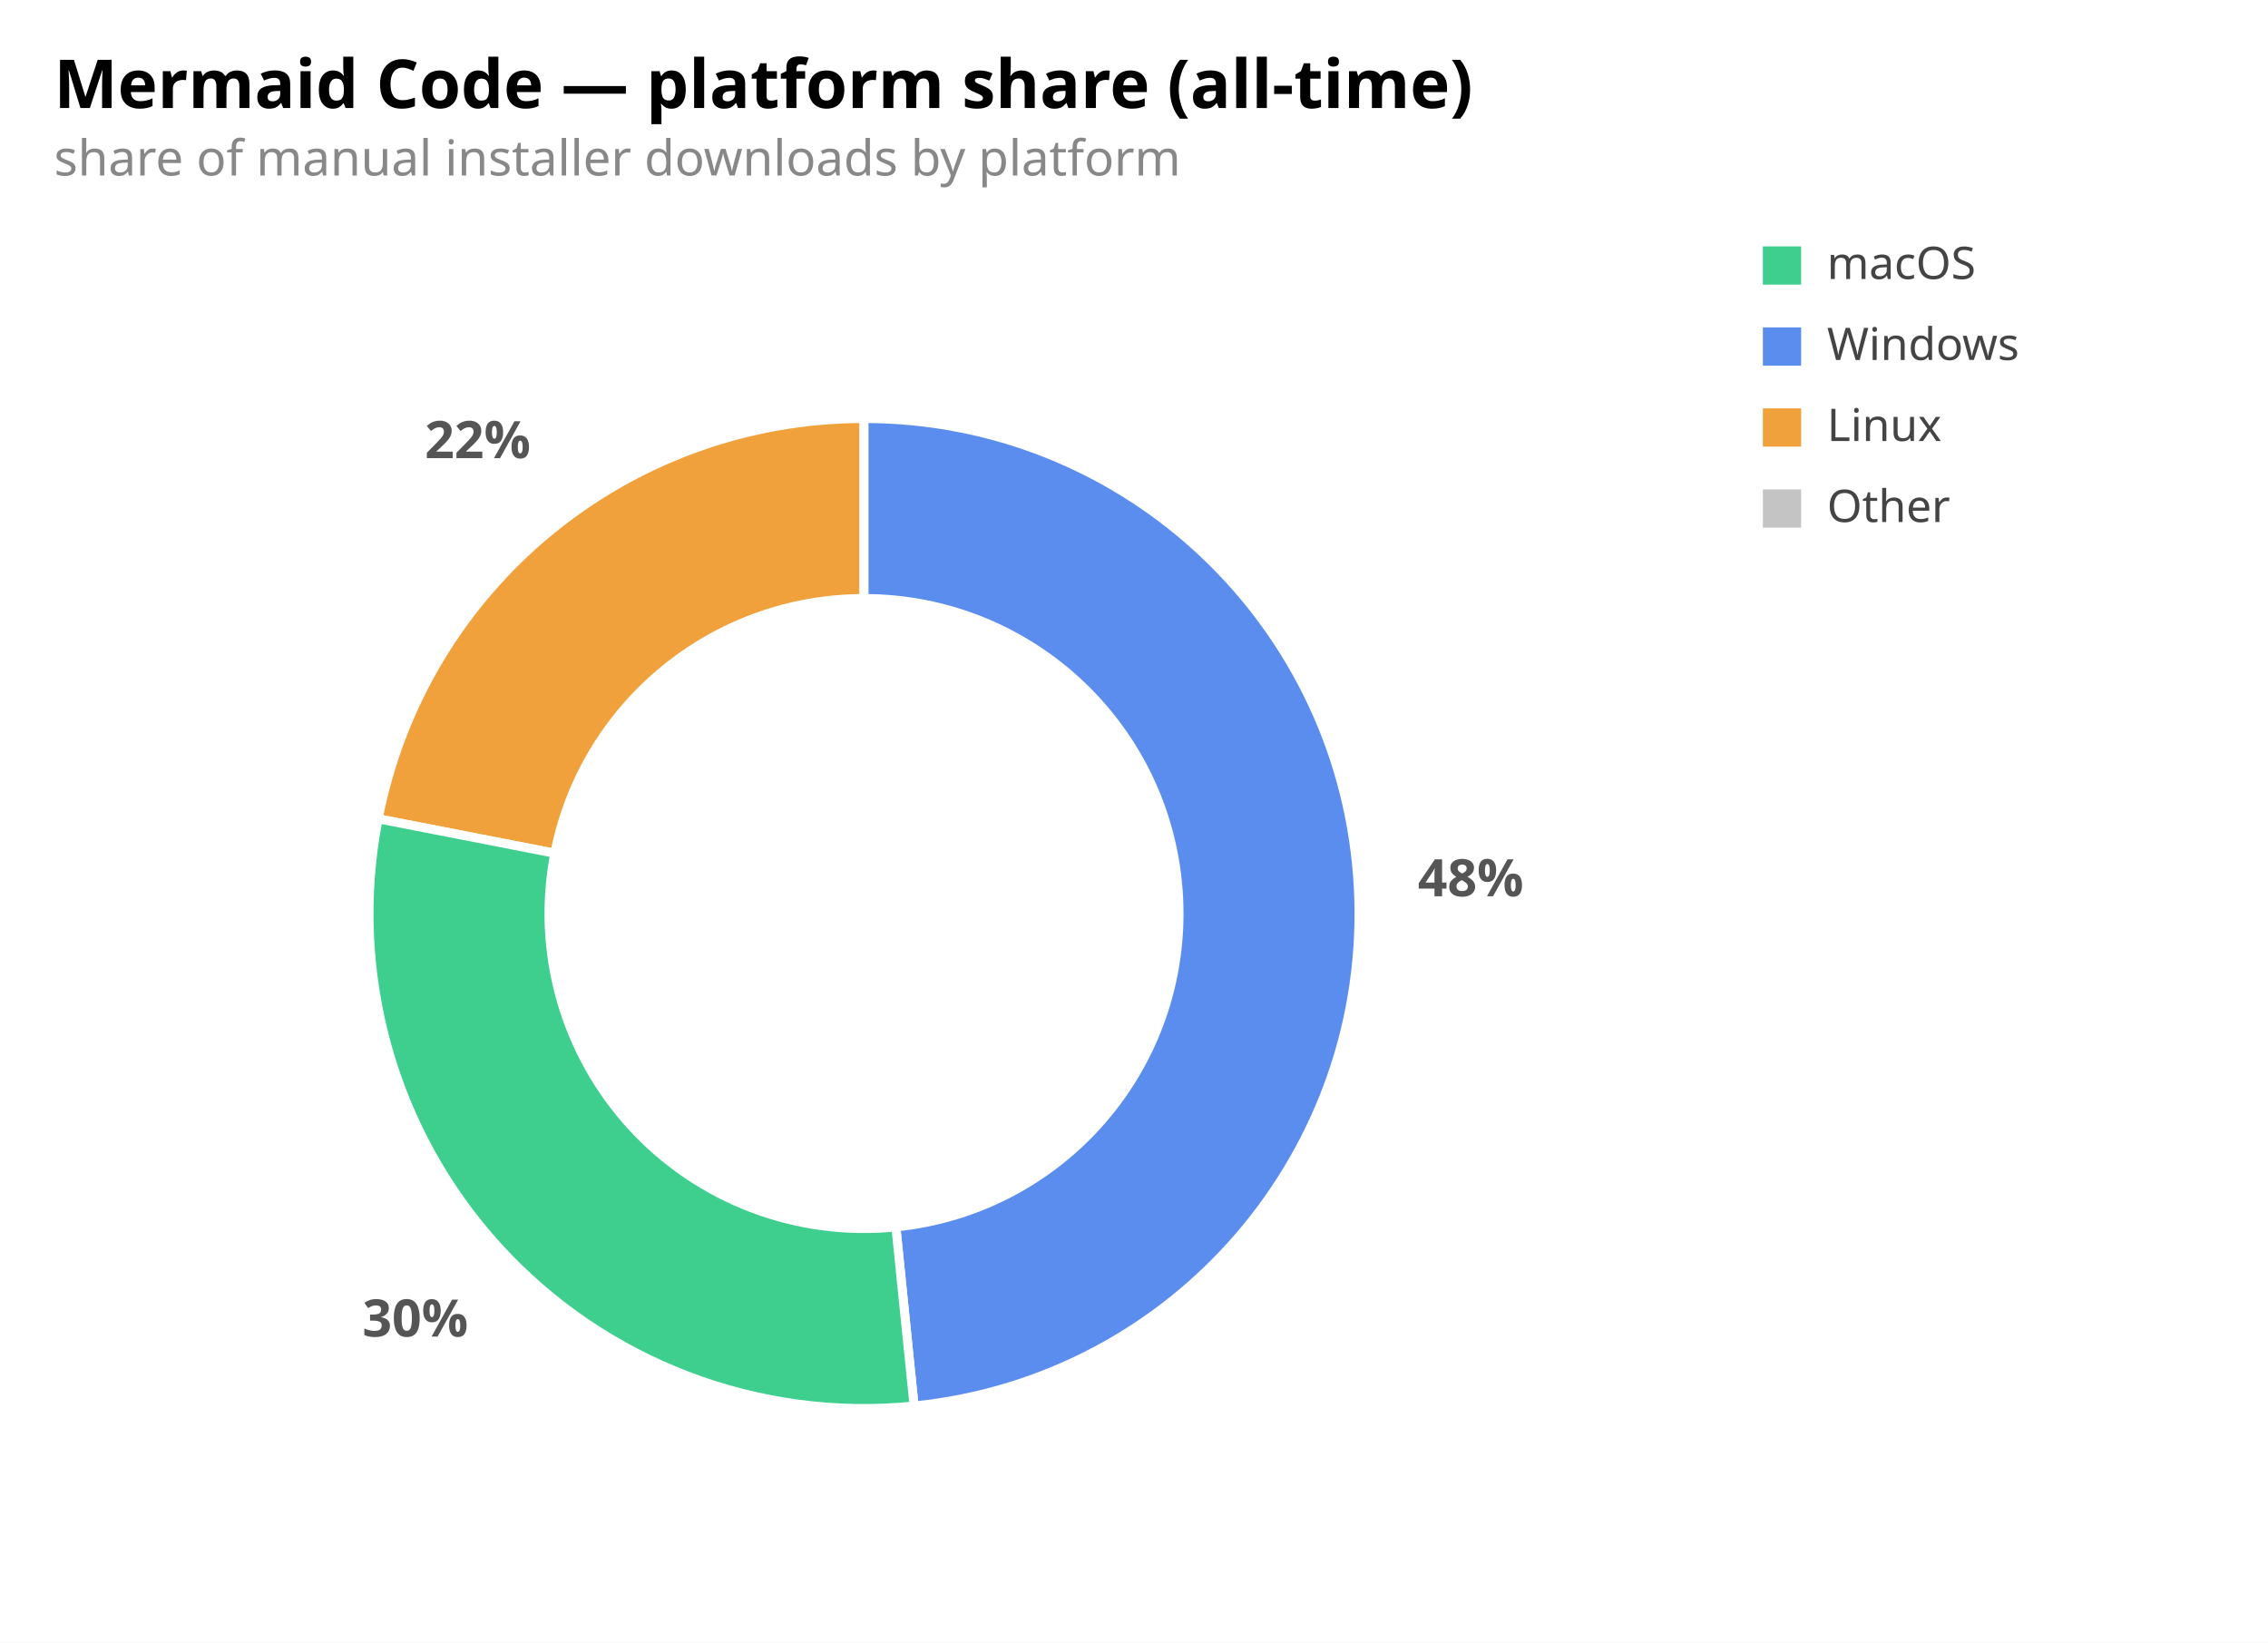
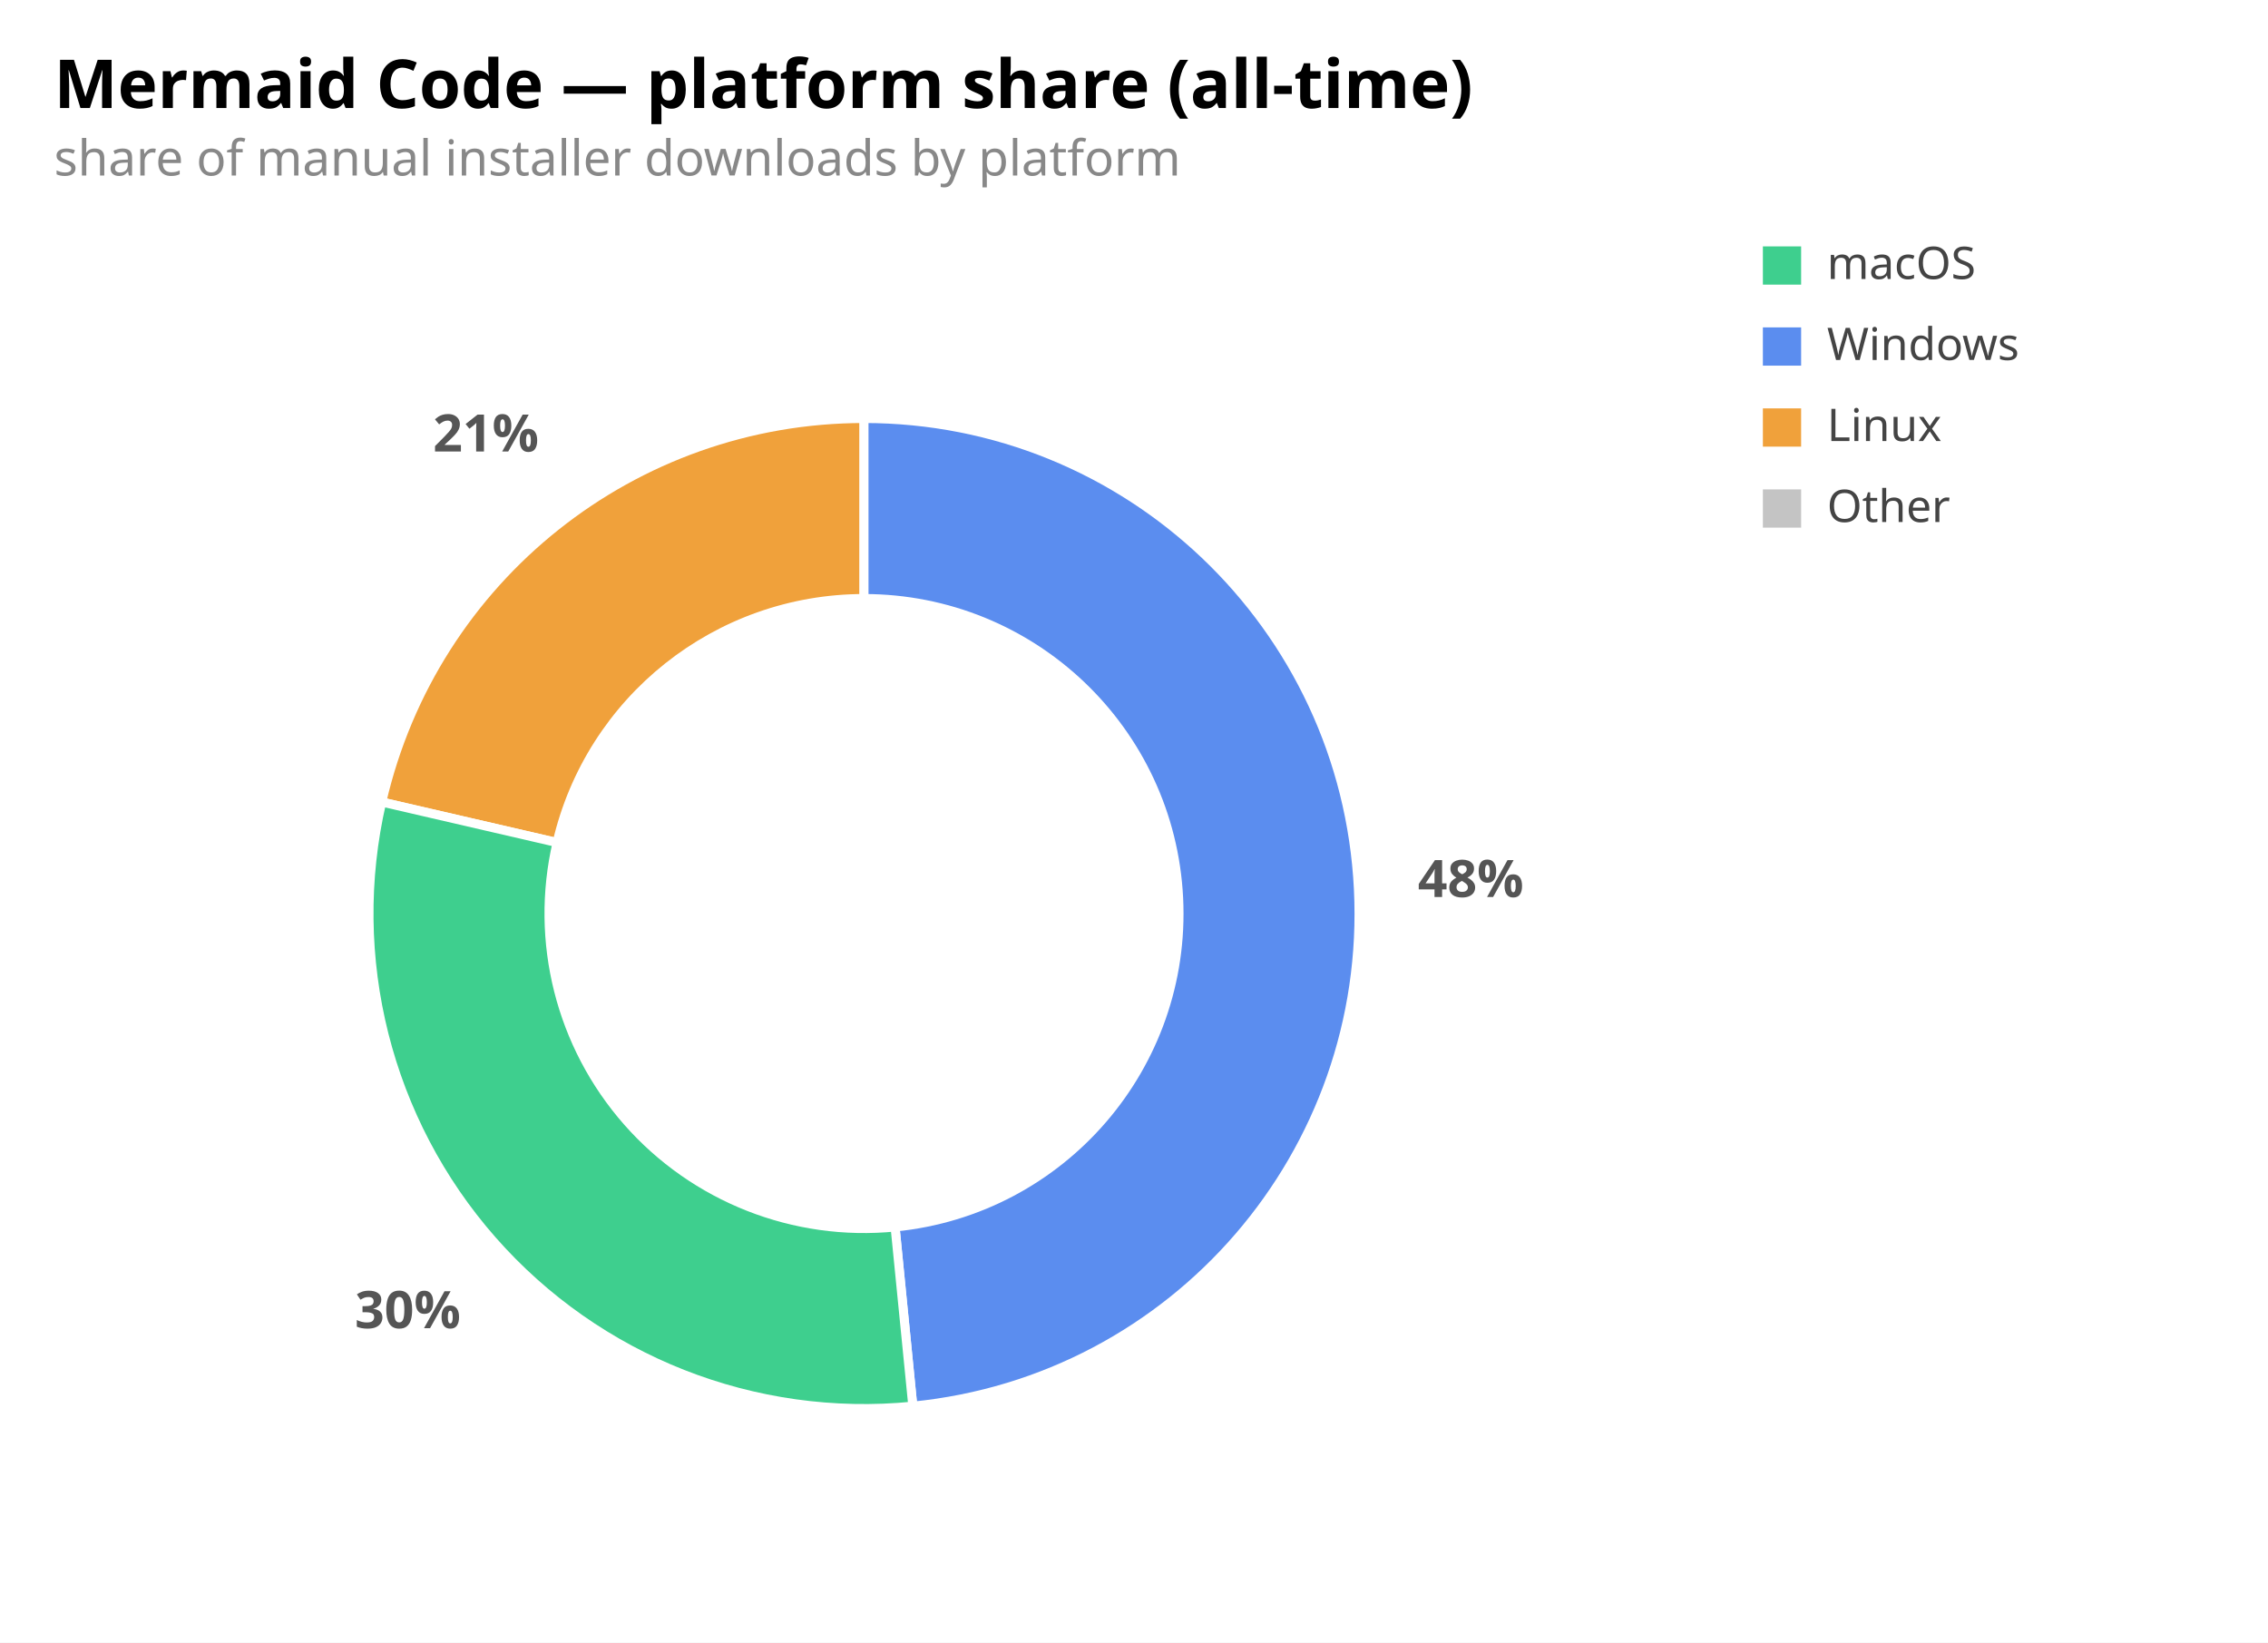
<svg xmlns="http://www.w3.org/2000/svg" version="1.1" class="marks" width="504" height="365" viewBox="0 0 504 365">
  <rect width="504" height="365" fill="white" />
  <g fill="none" stroke-miterlimit="4" transform="translate(12,53)">
    <g class="mark-group role-frame root" role="graphics-object" aria-roledescription="group mark container">
      <g transform="translate(0,0)">
        <path class="background" aria-hidden="true" d="M0,0h360v300h-360Z" />
        <g>
          <g class="mark-arc role-mark layer_0_marks" role="graphics-object" aria-roledescription="arc mark container">
-             <path aria-label="downloads: 34; platform: Linux" role="graphics-symbol" aria-roledescription="arc mark" transform="translate(180,150)" d="M0,-110A110,110,0,0,0,-107.967,-21.05L-68.706,-13.395A70,70,0,0,1,0,-70Z" fill="#f0a13b" stroke="white" stroke-width="2" />
-             <path aria-label="downloads: 75; platform: Windows" role="graphics-symbol" aria-roledescription="arc mark" transform="translate(180,150)" d="M11.129,109.436A110,110,0,0,0,0,-110L0,-70A70,70,0,0,1,7.082,69.641Z" fill="#5b8def" stroke="white" stroke-width="2" />
-             <path aria-label="downloads: 46; platform: macOS" role="graphics-symbol" aria-roledescription="arc mark" transform="translate(180,150)" d="M-107.967,-21.05A110,110,0,0,0,11.129,109.436L7.082,69.641A70,70,0,0,1,-68.706,-13.395Z" fill="#3ecf8e" stroke="white" stroke-width="2" />
+             <path aria-label="downloads: 34; platform: Linux" role="graphics-symbol" aria-roledescription="arc mark" transform="translate(180,150)" d="M0,-110A110,110,0,0,0,-107.173,-24.78L-68.201,-15.769A70,70,0,0,1,0,-70Z" fill="#f0a13b" stroke="white" stroke-width="2" />
+             <path aria-label="downloads: 77; platform: Windows" role="graphics-symbol" aria-roledescription="arc mark" transform="translate(180,150)" d="M10.849,109.464A110,110,0,0,0,0,-110L0,-70A70,70,0,0,1,6.904,69.659Z" fill="#5b8def" stroke="white" stroke-width="2" />
+             <path aria-label="downloads: 48; platform: macOS" role="graphics-symbol" aria-roledescription="arc mark" transform="translate(180,150)" d="M-107.173,-24.78A110,110,0,0,0,10.849,109.464L6.904,69.659A70,70,0,0,1,-68.201,-15.769Z" fill="#3ecf8e" stroke="white" stroke-width="2" />
          </g>
          <g class="mark-text role-mark layer_1_marks" role="graphics-object" aria-roledescription="text mark container">
-             <text aria-label="downloads: 34; platform: Linux; frac: 22%" role="graphics-symbol" aria-roledescription="text mark" text-anchor="middle" transform="translate(94.15877,48.80651)" font-family="sans-serif" font-size="11.5px" font-weight="600" fill="#555" opacity="1">22%</text>
-             <text aria-label="downloads: 75; platform: Windows; frac: 48%" role="graphics-symbol" aria-roledescription="text mark" text-anchor="middle" transform="translate(314.8267,146.1624)" font-family="sans-serif" font-size="11.5px" font-weight="600" fill="#555" opacity="1">48%</text>
-             <text aria-label="downloads: 46; platform: macOS; frac: 30%" role="graphics-symbol" aria-roledescription="text mark" text-anchor="middle" transform="translate(80.28803,244.0084)" font-family="sans-serif" font-size="11.5px" font-weight="600" fill="#555" opacity="1">30%</text>
+             <text aria-label="downloads: 34; platform: Linux; frac: 21%" role="graphics-symbol" aria-roledescription="text mark" text-anchor="middle" transform="translate(95.97792,47.33406)" font-family="sans-serif" font-size="11.5px" font-weight="600" fill="#555" opacity="1">21%</text>
+             <text aria-label="downloads: 77; platform: Windows; frac: 48%" role="graphics-symbol" aria-roledescription="text mark" text-anchor="middle" transform="translate(314.8353,146.3342)" font-family="sans-serif" font-size="11.5px" font-weight="600" fill="#555" opacity="1">48%</text>
+             <text aria-label="downloads: 48; platform: macOS; frac: 30%" role="graphics-symbol" aria-roledescription="text mark" text-anchor="middle" transform="translate(78.61162,242.137)" font-family="sans-serif" font-size="11.5px" font-weight="600" fill="#555" opacity="1">30%</text>
          </g>
          <g class="mark-group role-legend" role="graphics-symbol" aria-roledescription="legend" aria-label="Symbol legend for fill color with 4 values: macOS, Windows, Linux, Other">
            <g transform="translate(378,0)">
              <path class="background" aria-hidden="true" d="M0,0h72v68h-72Z" pointer-events="none" />
              <g>
                <g class="mark-group role-legend-entry">
                  <g transform="translate(0,0)">
                    <path class="background" aria-hidden="true" d="M0,0h0v0h0Z" pointer-events="none" />
                    <g>
                      <g class="mark-group role-scope" role="graphics-object" aria-roledescription="group mark container">
                        <g transform="translate(0,0)">
                          <path class="background" aria-hidden="true" d="M0,0h72v14h-72Z" pointer-events="none" opacity="1" />
                          <g>
                            <g class="mark-symbol role-legend-symbol" pointer-events="none">
                              <path transform="translate(6,6)" d="M-5,-5h10v10h-10Z" fill="#3ecf8e" stroke="white" stroke-width="1.5" opacity="1" />
                            </g>
                            <g class="mark-text role-legend-label" pointer-events="none">
                              <text text-anchor="start" transform="translate(16,9)" font-family="sans-serif" font-size="10px" fill="#444" opacity="1">macOS</text>
                            </g>
                          </g>
                          <path class="foreground" aria-hidden="true" d="" pointer-events="none" display="none" />
                        </g>
                        <g transform="translate(0,18)">
                          <path class="background" aria-hidden="true" d="M0,0h72v14h-72Z" pointer-events="none" opacity="1" />
                          <g>
                            <g class="mark-symbol role-legend-symbol" pointer-events="none">
                              <path transform="translate(6,6)" d="M-5,-5h10v10h-10Z" fill="#5b8def" stroke="white" stroke-width="1.5" opacity="1" />
                            </g>
                            <g class="mark-text role-legend-label" pointer-events="none">
                              <text text-anchor="start" transform="translate(16,9)" font-family="sans-serif" font-size="10px" fill="#444" opacity="1">Windows</text>
                            </g>
                          </g>
                          <path class="foreground" aria-hidden="true" d="" pointer-events="none" display="none" />
                        </g>
                        <g transform="translate(0,36)">
                          <path class="background" aria-hidden="true" d="M0,0h72v14h-72Z" pointer-events="none" opacity="1" />
                          <g>
                            <g class="mark-symbol role-legend-symbol" pointer-events="none">
                              <path transform="translate(6,6)" d="M-5,-5h10v10h-10Z" fill="#f0a13b" stroke="white" stroke-width="1.5" opacity="1" />
                            </g>
                            <g class="mark-text role-legend-label" pointer-events="none">
                              <text text-anchor="start" transform="translate(16,9)" font-family="sans-serif" font-size="10px" fill="#444" opacity="1">Linux</text>
                            </g>
                          </g>
                          <path class="foreground" aria-hidden="true" d="" pointer-events="none" display="none" />
                        </g>
                        <g transform="translate(0,54)">
                          <path class="background" aria-hidden="true" d="M0,0h72v14h-72Z" pointer-events="none" opacity="1" />
                          <g>
                            <g class="mark-symbol role-legend-symbol" pointer-events="none">
                              <path transform="translate(6,6)" d="M-5,-5h10v10h-10Z" fill="#c4c4c4" stroke="white" stroke-width="1.5" opacity="1" />
                            </g>
                            <g class="mark-text role-legend-label" pointer-events="none">
                              <text text-anchor="start" transform="translate(16,9)" font-family="sans-serif" font-size="10px" fill="#444" opacity="1">Other</text>
                            </g>
                          </g>
                          <path class="foreground" aria-hidden="true" d="" pointer-events="none" display="none" />
                        </g>
                      </g>
                    </g>
                    <path class="foreground" aria-hidden="true" d="" pointer-events="none" display="none" />
                  </g>
                </g>
              </g>
              <path class="foreground" aria-hidden="true" d="" pointer-events="none" display="none" />
            </g>
          </g>
          <g class="mark-group role-title">
            <g transform="translate(0,-41)">
              <path class="background" aria-hidden="true" d="M0,0h0v0h0Z" pointer-events="none" />
              <g>
                <g class="mark-text role-title-text" role="graphics-symbol" aria-roledescription="title" aria-label="Title text 'Mermaid Code — platform share (all-time)'" pointer-events="none">
                  <text text-anchor="start" transform="translate(0,12)" font-family="sans-serif" font-size="15px" font-weight="600" fill="#000" opacity="1">Mermaid Code — platform share (all-time)</text>
                </g>
                <g class="mark-text role-title-subtitle" role="graphics-symbol" aria-roledescription="subtitle" aria-label="Subtitle text 'share of manual installer downloads by platform'" pointer-events="none">
                  <text text-anchor="start" transform="translate(0,27)" font-family="sans-serif" font-size="11px" fill="#888" opacity="1">share of manual installer downloads by platform</text>
                </g>
              </g>
              <path class="foreground" aria-hidden="true" d="" pointer-events="none" display="none" />
            </g>
          </g>
        </g>
        <path class="foreground" aria-hidden="true" d="" display="none" />
      </g>
    </g>
  </g>
</svg>
